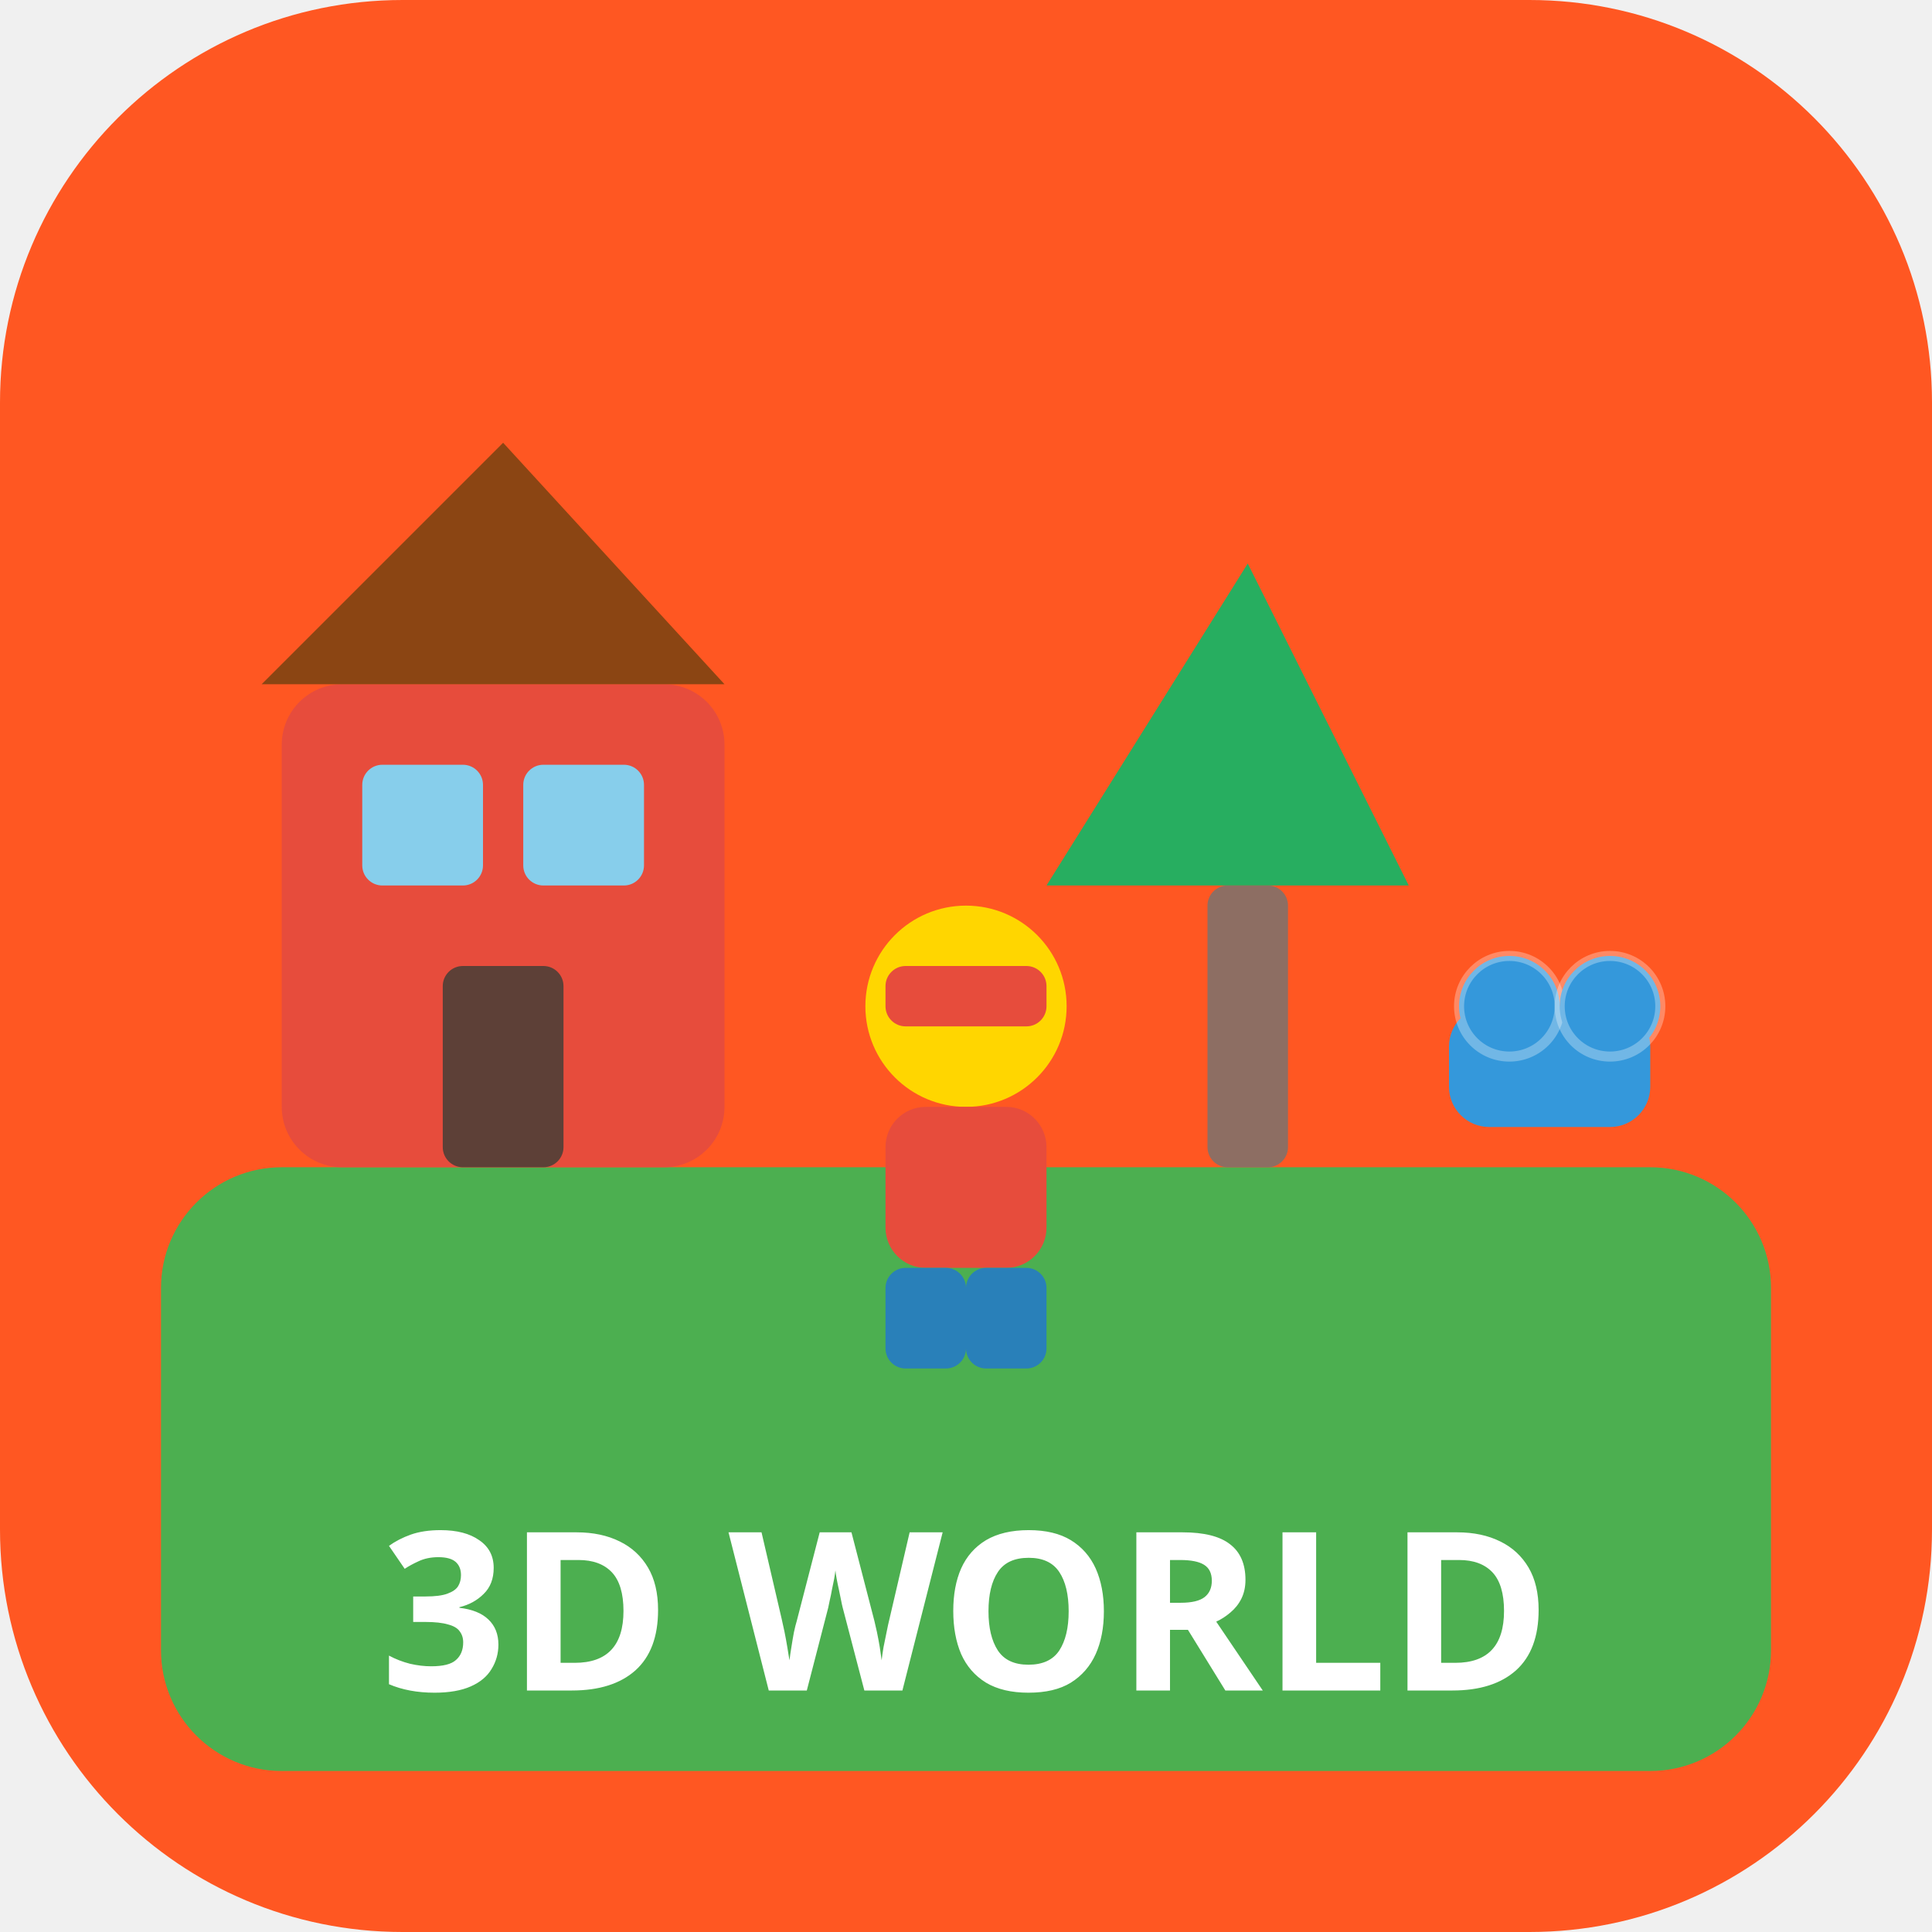
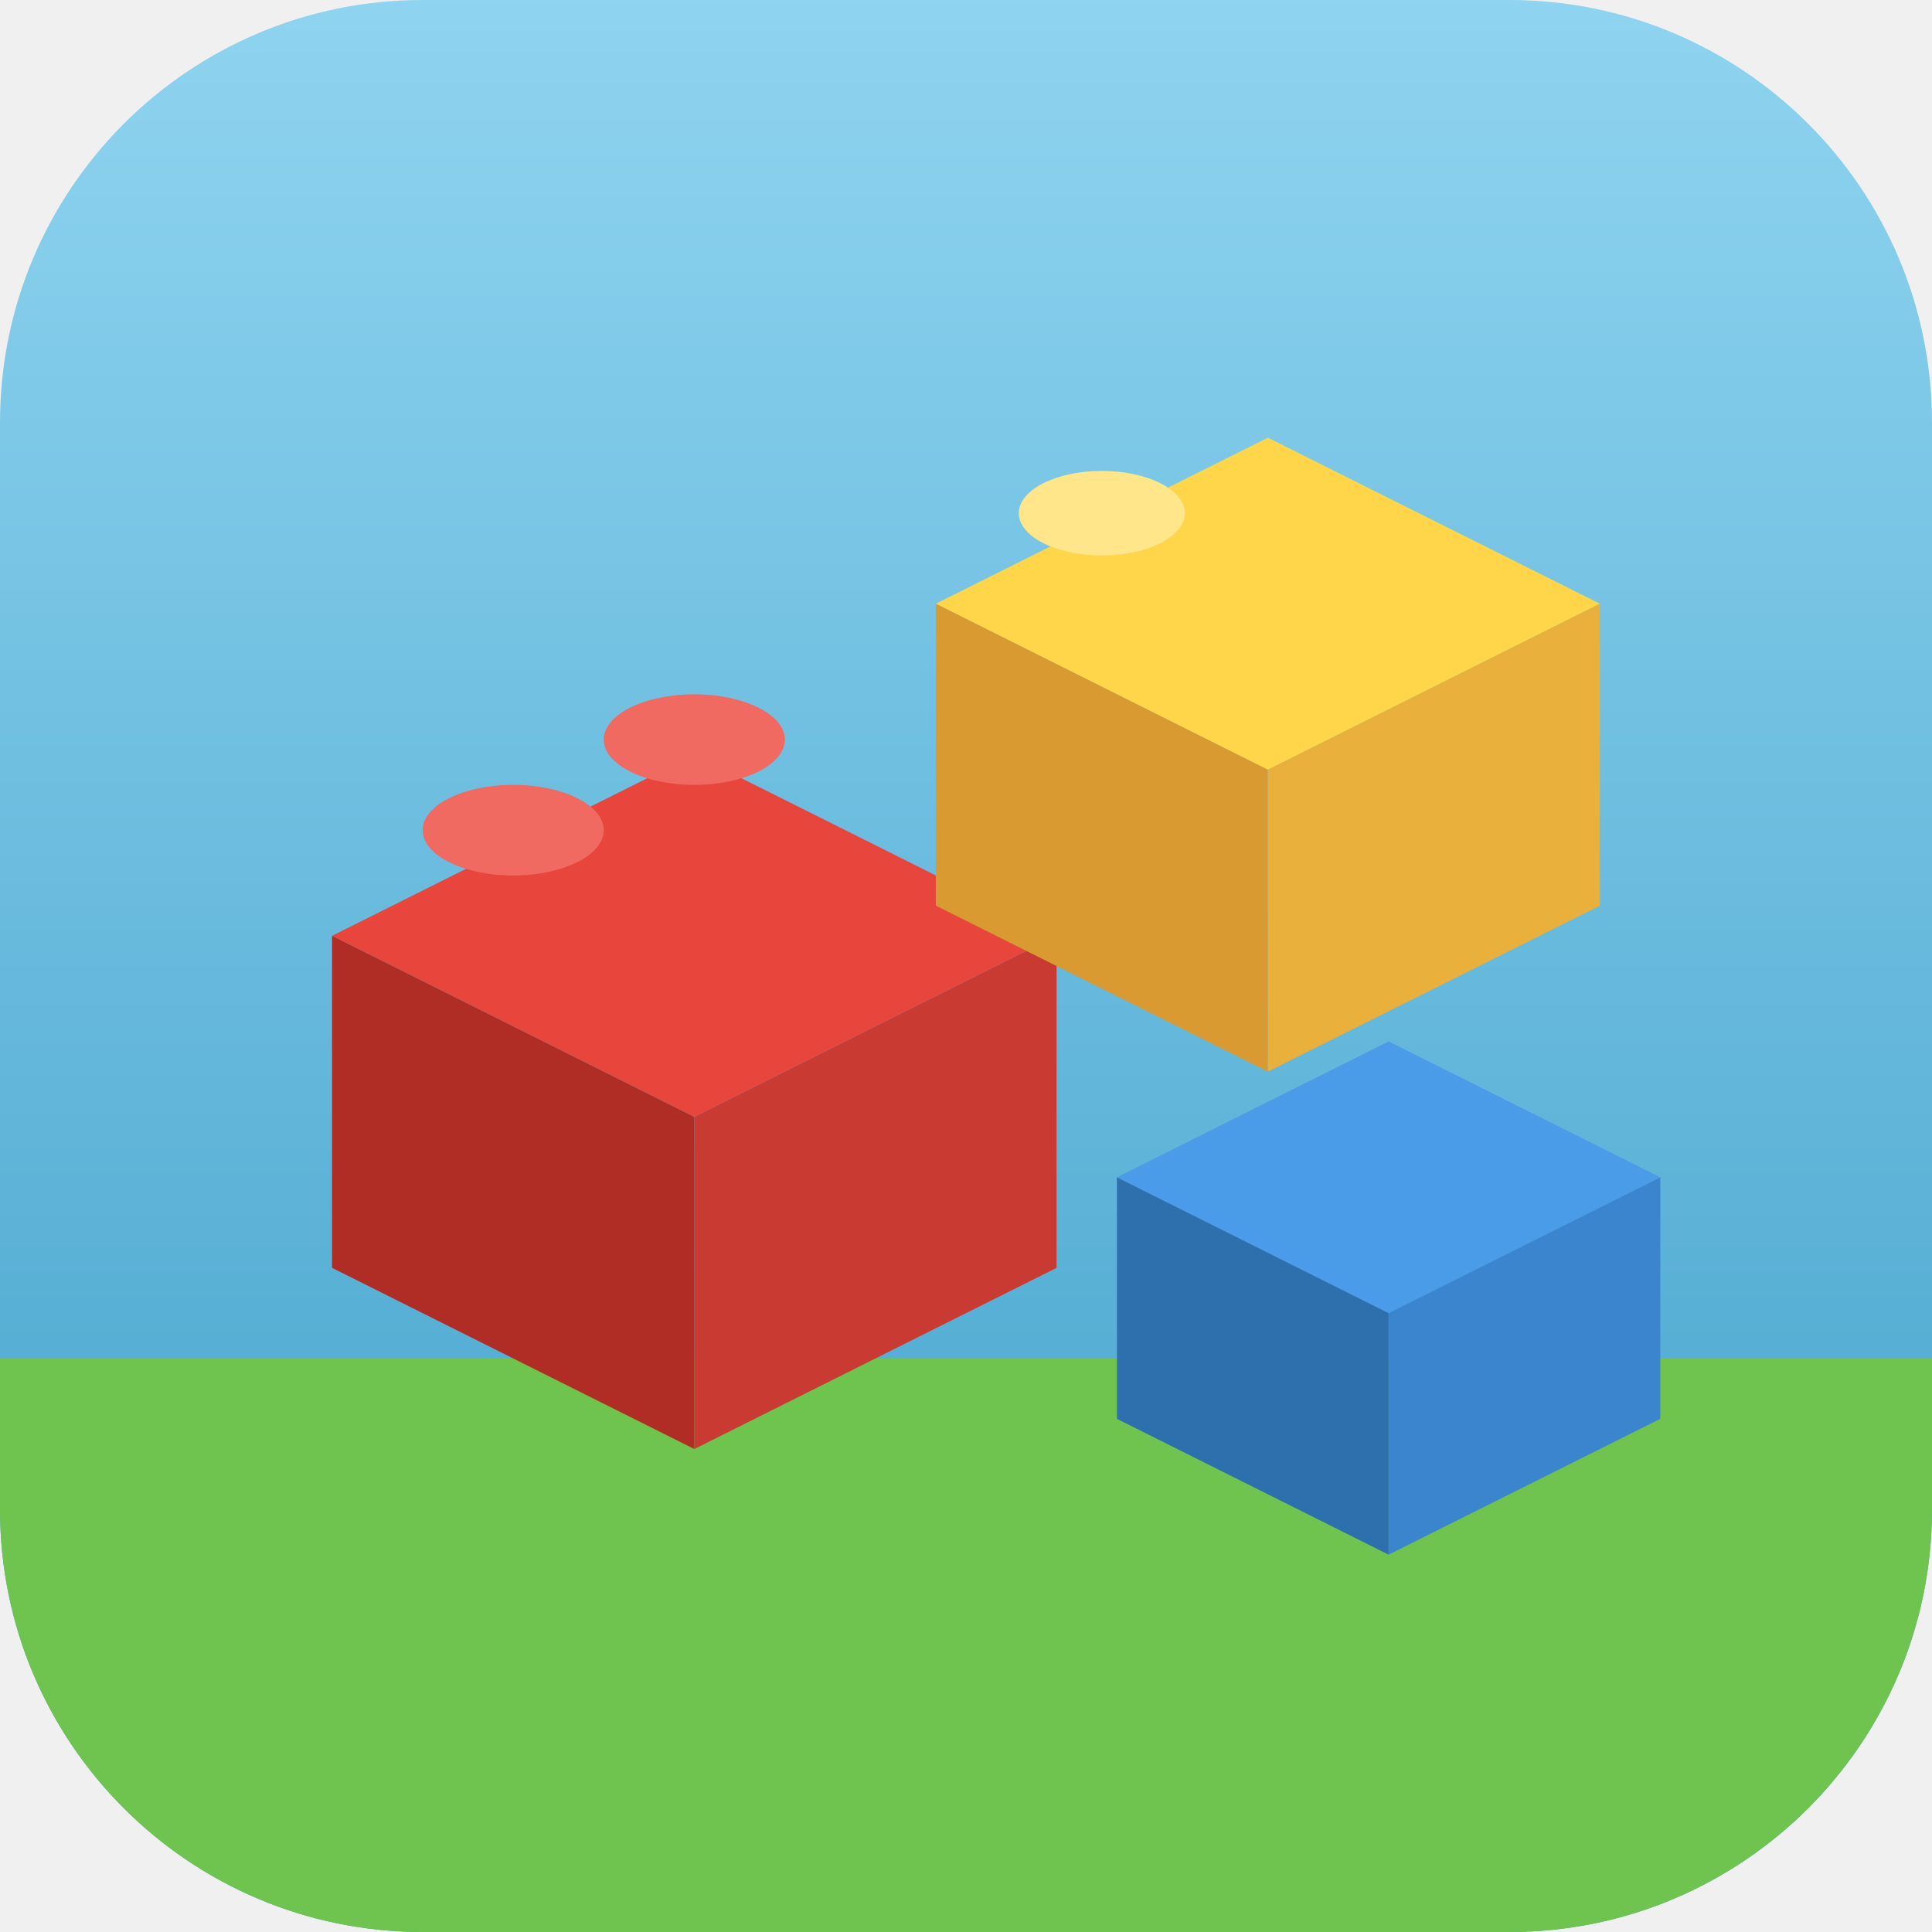
- <svg xmlns="http://www.w3.org/2000/svg" viewBox="0 0 96 96">
-   <rect width="96" height="96" rx="20" fill="#FF5722" />
-   <rect x="8" y="58" width="80" height="30" rx="6" fill="#4CAF50" />
-   <rect x="14" y="34" width="22" height="24" rx="3" fill="#E74C3C" />
-   <rect x="18" y="38" width="6" height="6" rx="1" fill="#87CEEB" />
-   <rect x="26" y="38" width="6" height="6" rx="1" fill="#87CEEB" />
-   <rect x="22" y="48" width="6" height="10" rx="1" fill="#5D4037" />
-   <polygon points="13,34 36,34 25,22" fill="#8B4513" />
-   <rect x="60" y="44" width="4" height="14" rx="1" fill="#8D6E63" />
-   <polygon points="52,44 70,44 62,28" fill="#27AE60" />
-   <circle cx="48" cy="50" r="5" fill="#FFD600" />
-   <rect x="44" y="48" width="8" height="3" rx="1" fill="#E74C3C" />
-   <rect x="44" y="55" width="8" height="8" rx="2" fill="#E74C3C" />
-   <rect x="44" y="63" width="4" height="5" rx="1" fill="#2980B9" />
-   <rect x="48" y="63" width="4" height="5" rx="1" fill="#2980B9" />
-   <text x="48" y="84" text-anchor="middle" font-size="11" font-weight="bold" fill="white" font-family="sans-serif">3D WORLD</text>
-   <rect x="72" y="50" width="10" height="6" rx="2" fill="#3498DB" />
-   <circle cx="75" cy="50" r="2.5" fill="#3498DB" stroke="rgba(255,255,255,0.3)" stroke-width="0.5" />
-   <circle cx="80" cy="50" r="2.5" fill="#3498DB" stroke="rgba(255,255,255,0.3)" stroke-width="0.5" />
+ <svg xmlns="http://www.w3.org/2000/svg" viewBox="0 0 128 128">
+   <defs>
+     <linearGradient id="d" x1="0" y1="0" x2="0" y2="1">
+       <stop offset="0%" stop-color="#8FD4F0" />
+       <stop offset="100%" stop-color="#3F9FC9" />
+     </linearGradient>
+     <clipPath id="c">
+       <rect width="128" height="128" rx="28" />
+     </clipPath>
+   </defs>
+   <g clip-path="url(#c)">
+     <rect width="128" height="128" fill="url(#d)" />
+     <path d="M0 90h128v38H0z" fill="#6FC44F" />
+     <g>
+       <path d="M22 62l24-12 24 12-24 12z" fill="#E8453C" />
+       <path d="M22 62v22l24 12V74z" fill="#B02D26" />
+       <path d="M70 62v22L46 96V74z" fill="#C93A32" />
+       <ellipse cx="34" cy="55" rx="6" ry="3" fill="#F06A62" />
+       <ellipse cx="46" cy="49" rx="6" ry="3" fill="#F06A62" />
+     </g>
+     <g>
+       <path d="M62 40l22-11 22 11-22 11z" fill="#FFD54A" />
+       <path d="M62 40v20l22 11V51z" fill="#D89A31" />
+       <path d="M106 40v20L84 71V51z" fill="#EAB03C" />
+       <ellipse cx="73" cy="34" rx="5.5" ry="2.8" fill="#FFE68A" />
+     </g>
+     <g>
+       <path d="M74 78l18-9 18 9-18 9z" fill="#4A9BE8" />
+       <path d="M74 78v16l18 9V87z" fill="#2E6FAE" />
+       <path d="M110 78v16l-18 9V87z" fill="#3B85CE" />
+     </g>
+   </g>
</svg>
